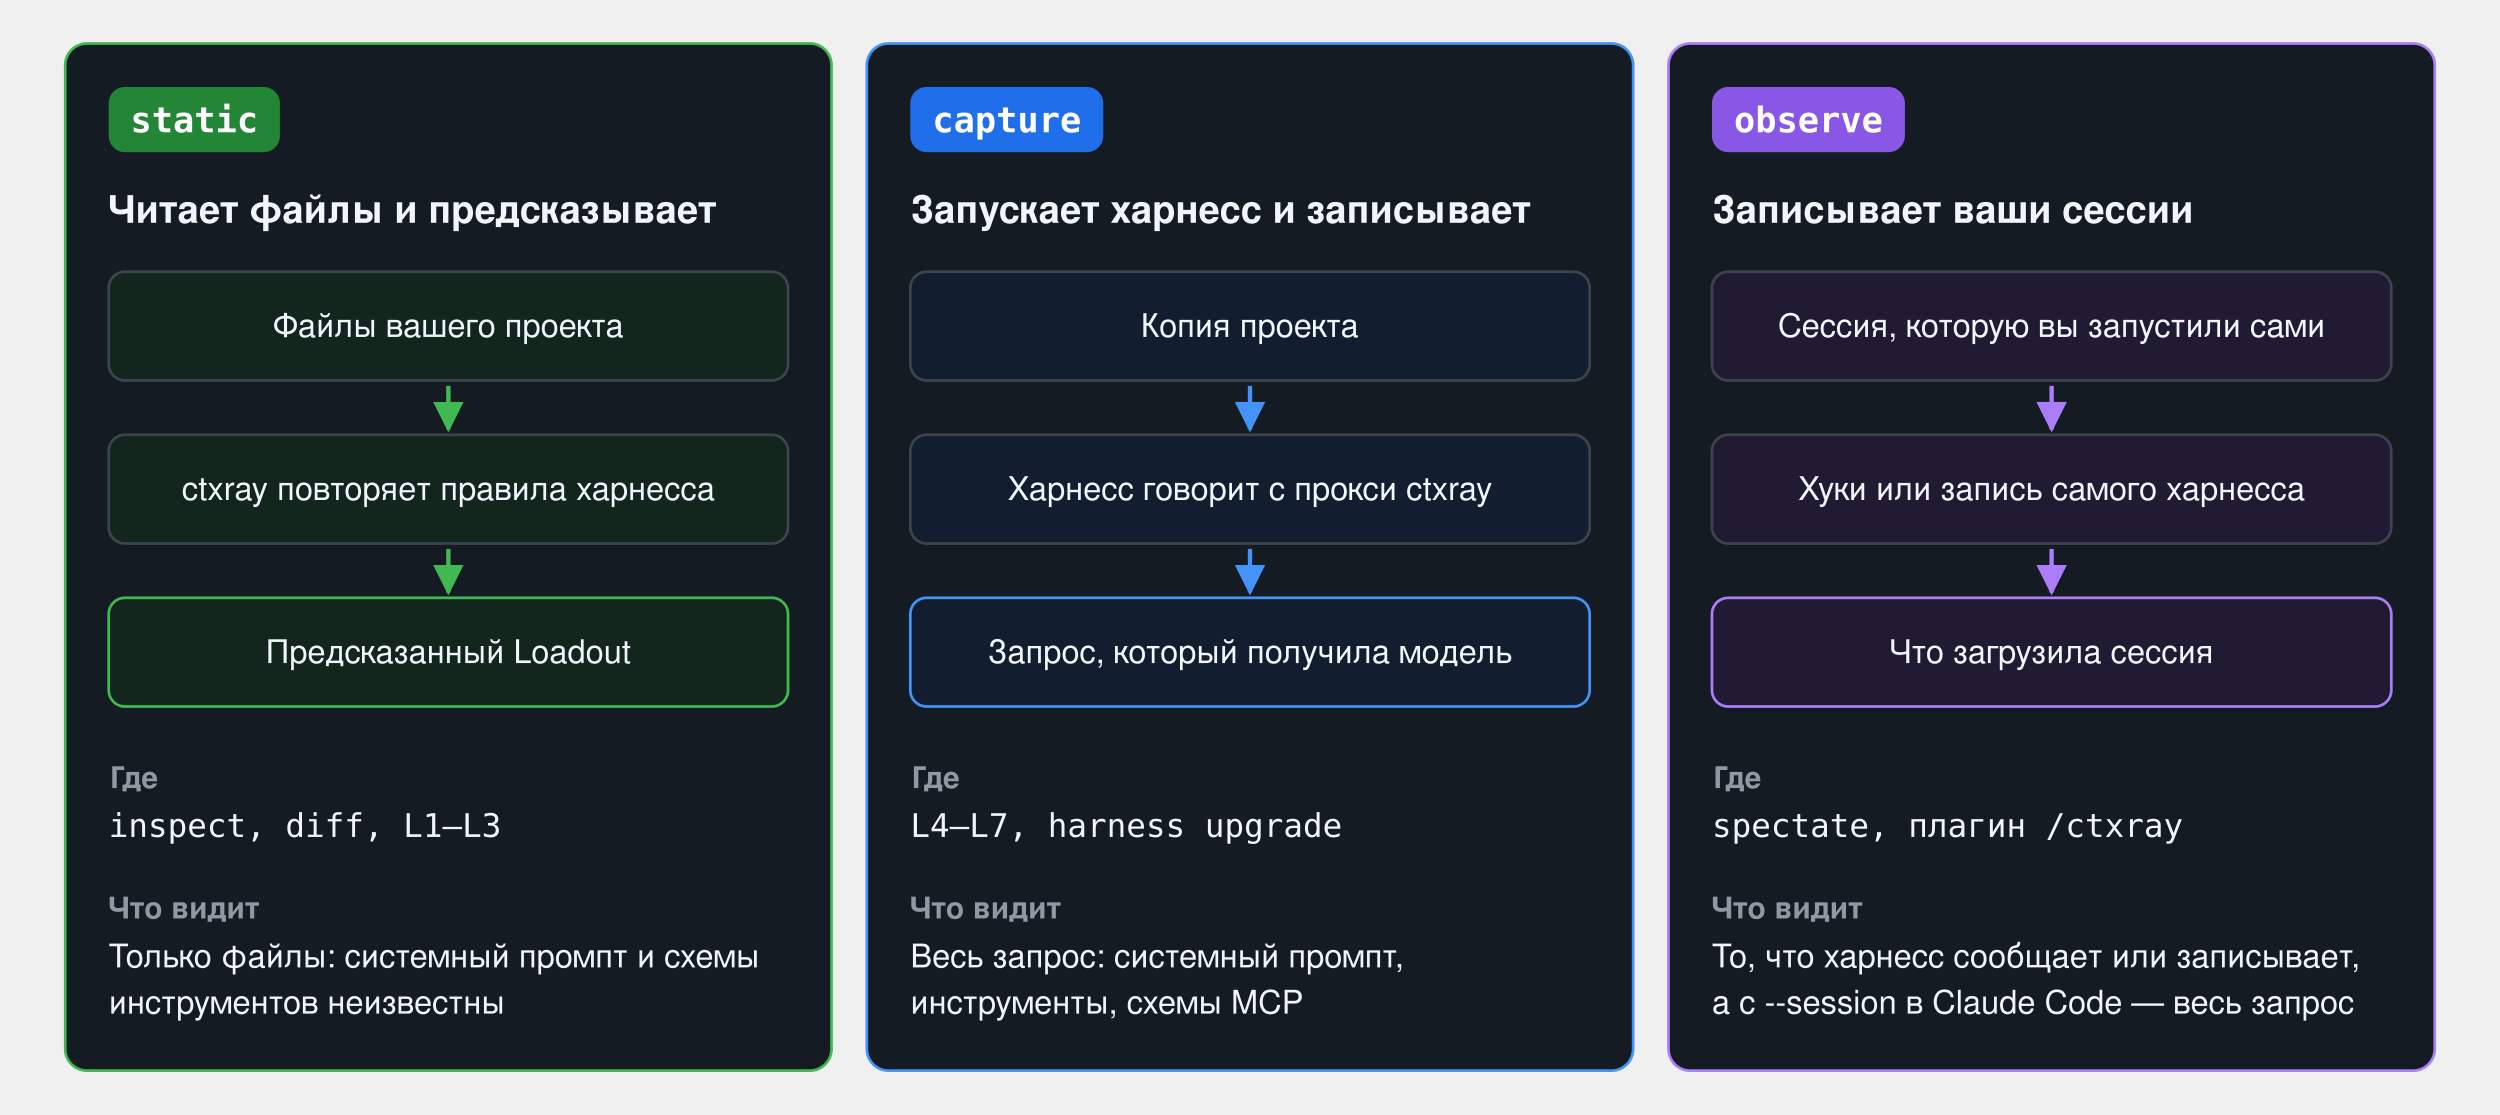
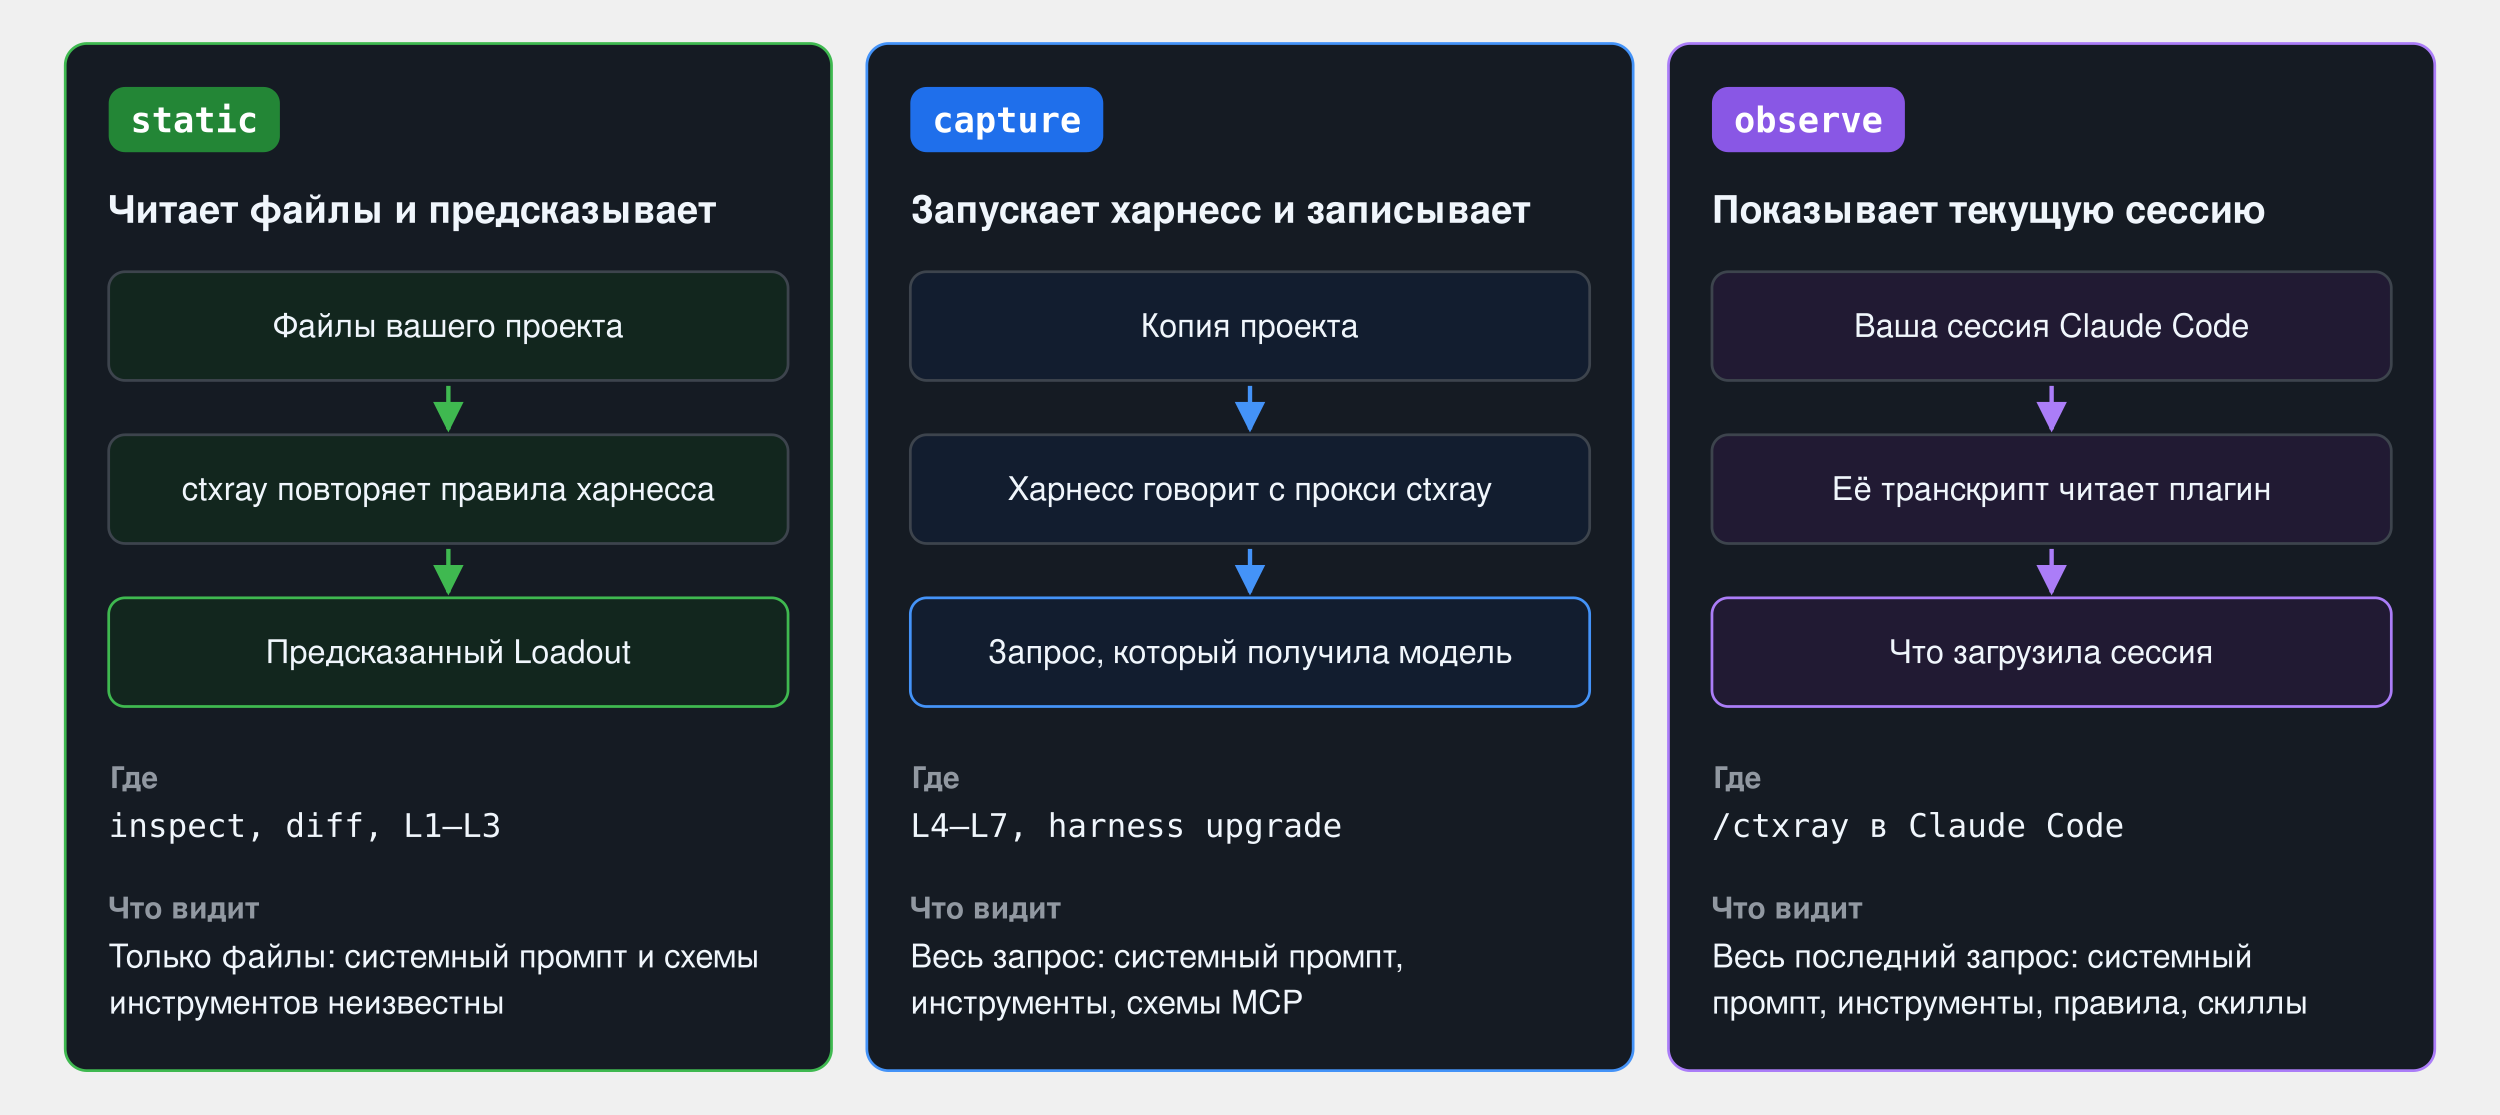
<svg xmlns="http://www.w3.org/2000/svg" width="920" height="410" viewBox="0 0 920 410" font-family="-apple-system, BlinkMacSystemFont, 'Segoe UI', Helvetica, Arial, sans-serif" role="img">
  <defs>
    <marker id="m-purple" viewBox="0 0 10 10" refX="9" refY="5" markerWidth="7" markerHeight="7" orient="auto-start-reverse">
      <path d="M0 0 L10 5 L0 10z" fill="#ab7df8" />
    </marker>
  </defs>
  <defs>
    <marker id="m-blue" viewBox="0 0 10 10" refX="9" refY="5" markerWidth="7" markerHeight="7" orient="auto-start-reverse">
      <path d="M0 0 L10 5 L0 10z" fill="#4493f8" />
    </marker>
  </defs>
  <defs>
    <marker id="m-green" viewBox="0 0 10 10" refX="9" refY="5" markerWidth="7" markerHeight="7" orient="auto-start-reverse">
      <path d="M0 0 L10 5 L0 10z" fill="#3fb950" />
    </marker>
  </defs>
  <rect x="24" y="16" width="282" height="378" rx="8" fill="#151b23" stroke="#3fb950" stroke-width="1" />
  <rect x="40" y="32" width="63" height="24" rx="6" fill="#238636" />
  <text x="71.5" y="48.68" font-size="13" fill="#ffffff" font-weight="600" text-anchor="middle" font-family="ui-monospace, SFMono-Regular, 'SF Mono', Menlo, Consolas, monospace">static</text>
  <text x="40" y="82" font-size="14" fill="#f0f6fc" font-weight="600">Читает файлы и предсказывает</text>
  <rect x="40" y="100" width="250" height="40" rx="6" fill="#12261e" stroke="#3d444d" stroke-width="1" />
  <text x="165.0" y="124" font-size="12" fill="#f0f6fc" text-anchor="middle">Файлы вашего проекта</text>
  <path d="M165.0 142 L165.0 158" fill="none" stroke="#3fb950" stroke-width="1.6" marker-end="url(#m-green)" />
  <rect x="40" y="160" width="250" height="40" rx="6" fill="#12261e" stroke="#3d444d" stroke-width="1" />
  <text x="165.0" y="184" font-size="12" fill="#f0f6fc" text-anchor="middle">ctxray повторяет правила харнесса</text>
  <path d="M165.0 202 L165.0 218" fill="none" stroke="#3fb950" stroke-width="1.6" marker-end="url(#m-green)" />
  <rect x="40" y="220" width="250" height="40" rx="6" fill="#12261e" stroke="#3fb950" stroke-width="1" />
  <text x="165.0" y="244" font-size="12" fill="#f0f6fc" text-anchor="middle">Предсказанный Loadout</text>
  <text x="40" y="290" font-size="11" fill="#9198a1" font-weight="600">Где</text>
  <text x="40" y="308" font-size="12" fill="#f0f6fc" font-family="ui-monospace, SFMono-Regular, 'SF Mono', Menlo, Consolas, monospace">inspect, diff, L1–L3</text>
  <text x="40" y="338" font-size="11" fill="#9198a1" font-weight="600">Что видит</text>
  <text x="40" y="356" font-size="12" fill="#f0f6fc">Только файлы: системный промпт и схемы</text>
  <text x="40" y="373" font-size="12" fill="#f0f6fc">инструментов неизвестны</text>
  <rect x="319" y="16" width="282" height="378" rx="8" fill="#151b23" stroke="#4493f8" stroke-width="1" />
  <rect x="335" y="32" width="71" height="24" rx="6" fill="#1f6feb" />
  <text x="370.5" y="48.68" font-size="13" fill="#ffffff" font-weight="600" text-anchor="middle" font-family="ui-monospace, SFMono-Regular, 'SF Mono', Menlo, Consolas, monospace">capture</text>
  <text x="335" y="82" font-size="14" fill="#f0f6fc" font-weight="600">Запускает харнесс и записывает</text>
  <rect x="335" y="100" width="250" height="40" rx="6" fill="#121d2f" stroke="#3d444d" stroke-width="1" />
  <text x="460.0" y="124" font-size="12" fill="#f0f6fc" text-anchor="middle">Копия проекта</text>
  <path d="M460.0 142 L460.0 158" fill="none" stroke="#4493f8" stroke-width="1.6" marker-end="url(#m-blue)" />
  <rect x="335" y="160" width="250" height="40" rx="6" fill="#121d2f" stroke="#3d444d" stroke-width="1" />
  <text x="460.0" y="184" font-size="12" fill="#f0f6fc" text-anchor="middle">Харнесс говорит с прокси ctxray</text>
  <path d="M460.0 202 L460.0 218" fill="none" stroke="#4493f8" stroke-width="1.6" marker-end="url(#m-blue)" />
  <rect x="335" y="220" width="250" height="40" rx="6" fill="#121d2f" stroke="#4493f8" stroke-width="1" />
  <text x="460.0" y="244" font-size="12" fill="#f0f6fc" text-anchor="middle">Запрос, который получила модель</text>
  <text x="335" y="290" font-size="11" fill="#9198a1" font-weight="600">Где</text>
  <text x="335" y="308" font-size="12" fill="#f0f6fc" font-family="ui-monospace, SFMono-Regular, 'SF Mono', Menlo, Consolas, monospace">L4–L7, harness upgrade</text>
  <text x="335" y="338" font-size="11" fill="#9198a1" font-weight="600">Что видит</text>
  <text x="335" y="356" font-size="12" fill="#f0f6fc">Весь запрос: системный промпт,</text>
  <text x="335" y="373" font-size="12" fill="#f0f6fc">инструменты, схемы MCP</text>
  <rect x="614" y="16" width="282" height="378" rx="8" fill="#151b23" stroke="#ab7df8" stroke-width="1" />
  <rect x="630" y="32" width="71" height="24" rx="6" fill="#8957e5" />
  <text x="665.5" y="48.68" font-size="13" fill="#ffffff" font-weight="600" text-anchor="middle" font-family="ui-monospace, SFMono-Regular, 'SF Mono', Menlo, Consolas, monospace">observe</text>
-   <text x="630" y="82" font-size="14" fill="#f0f6fc" font-weight="600">Записывает ваши сессии</text>
+   <text x="630" y="82" font-size="14" fill="#f0f6fc" font-weight="600">Показывает текущую сессию</text>
  <rect x="630" y="100" width="250" height="40" rx="6" fill="#211a33" stroke="#3d444d" stroke-width="1" />
-   <text x="755.0" y="124" font-size="12" fill="#f0f6fc" text-anchor="middle">Сессия, которую вы запустили сами</text>
+   <text x="755.0" y="124" font-size="12" fill="#f0f6fc" text-anchor="middle">Ваша сессия Claude Code</text>
  <path d="M755.0 142 L755.0 158" fill="none" stroke="#ab7df8" stroke-width="1.6" marker-end="url(#m-purple)" />
  <rect x="630" y="160" width="250" height="40" rx="6" fill="#211a33" stroke="#3d444d" stroke-width="1" />
-   <text x="755.0" y="184" font-size="12" fill="#f0f6fc" text-anchor="middle">Хуки или запись самого харнесса</text>
+   <text x="755.0" y="184" font-size="12" fill="#f0f6fc" text-anchor="middle">Её транскрипт читает плагин</text>
  <path d="M755.0 202 L755.0 218" fill="none" stroke="#ab7df8" stroke-width="1.6" marker-end="url(#m-purple)" />
  <rect x="630" y="220" width="250" height="40" rx="6" fill="#211a33" stroke="#ab7df8" stroke-width="1" />
  <text x="755.0" y="244" font-size="12" fill="#f0f6fc" text-anchor="middle">Что загрузила сессия</text>
  <text x="630" y="290" font-size="11" fill="#9198a1" font-weight="600">Где</text>
-   <text x="630" y="308" font-size="12" fill="#f0f6fc" font-family="ui-monospace, SFMono-Regular, 'SF Mono', Menlo, Consolas, monospace">spectate, плагин /ctxray</text>
+   <text x="630" y="308" font-size="12" fill="#f0f6fc" font-family="ui-monospace, SFMono-Regular, 'SF Mono', Menlo, Consolas, monospace">/ctxray в Claude Code</text>
  <text x="630" y="338" font-size="11" fill="#9198a1" font-weight="600">Что видит</text>
-   <text x="630" y="356" font-size="12" fill="#f0f6fc">То, что харнесс сообщает или записывает,</text>
-   <text x="630" y="373" font-size="12" fill="#f0f6fc">а с --session в Claude Code — весь запрос</text>
+   <text x="630" y="356" font-size="12" fill="#f0f6fc">Весь последний запрос: системный</text>
+   <text x="630" y="373" font-size="12" fill="#f0f6fc">промпт, инструменты, правила, скиллы</text>
</svg>
